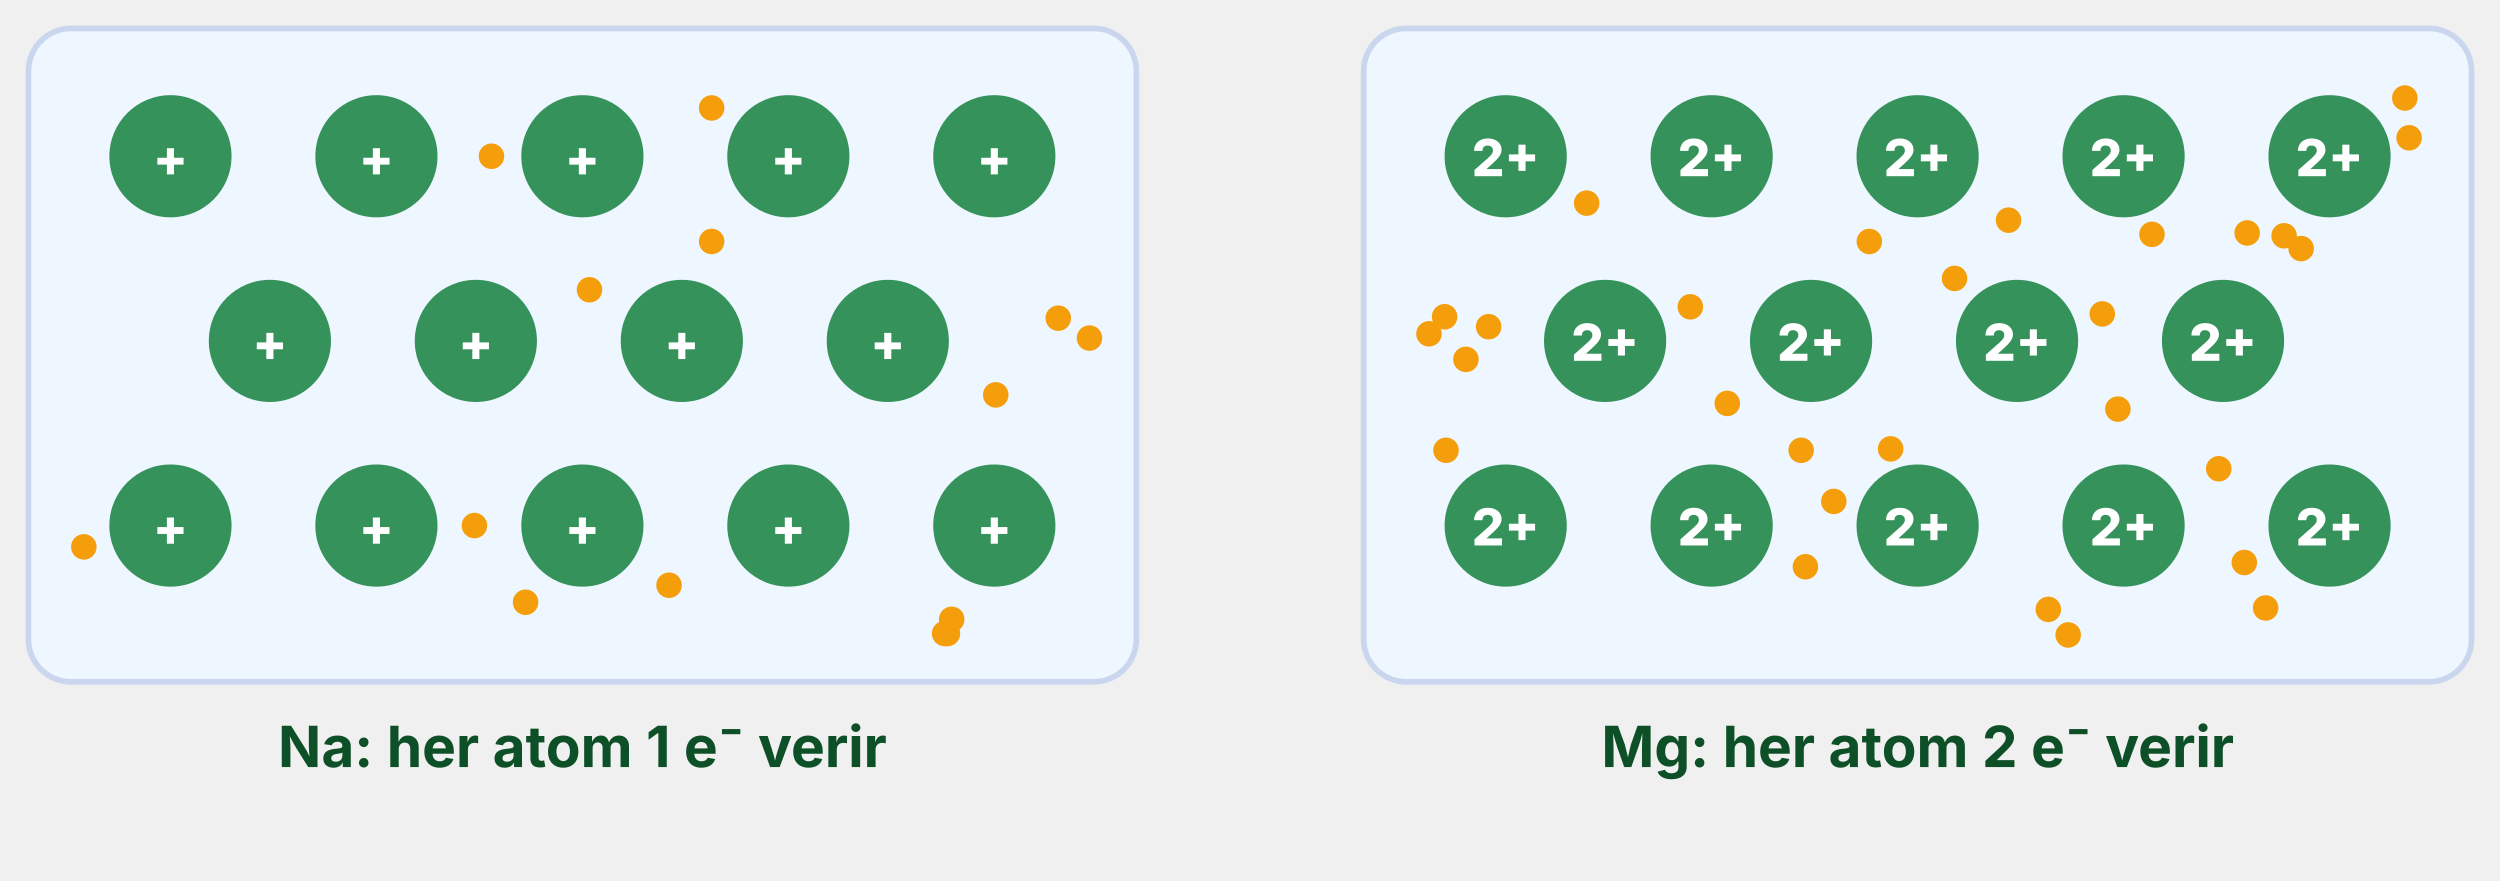
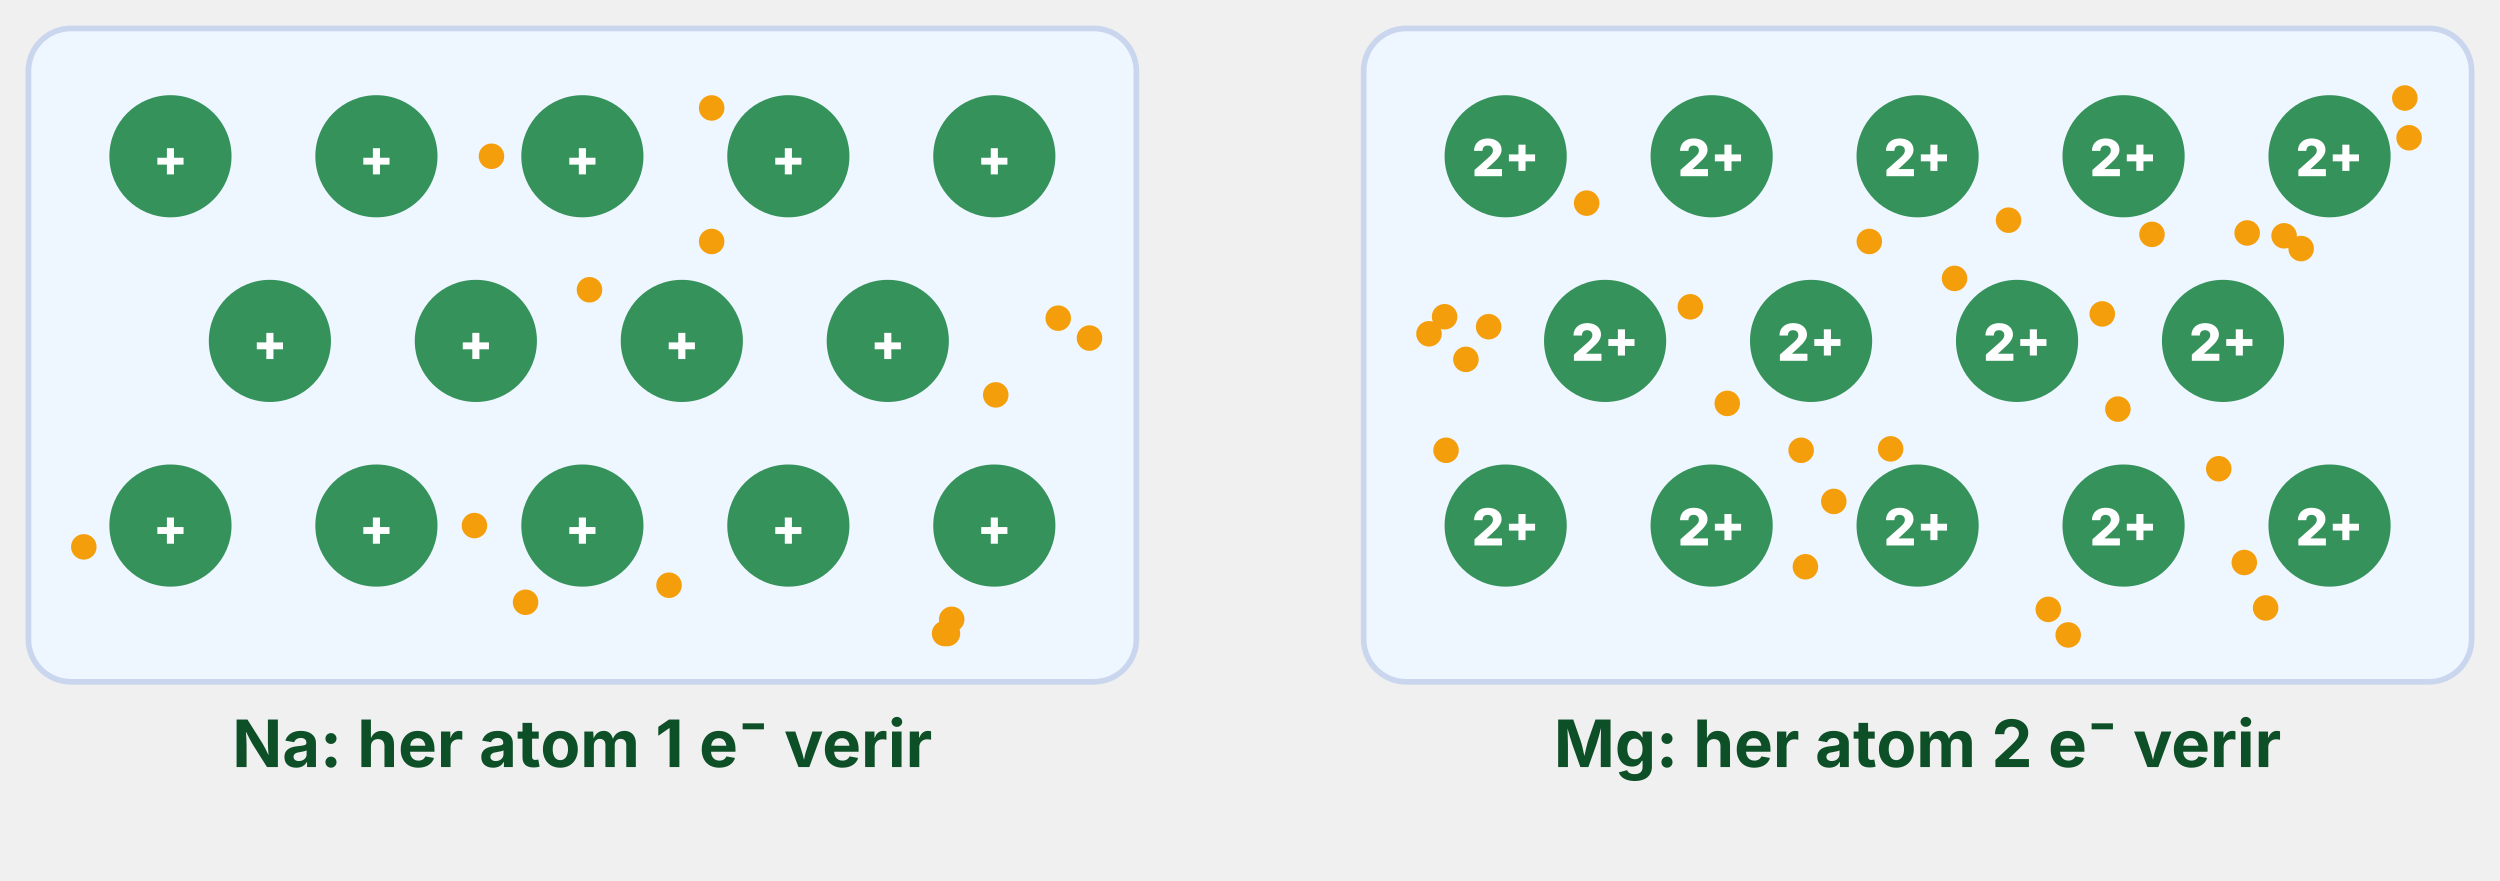
<svg viewBox="0 0 176 62" class="grafik">
  <g font-family="Inter">
    <rect x="2" y="2" width="78" height="46" rx="3" fill="#eef6ff" stroke="#c9d6ee" stroke-width=".4" />
    <circle cx="12.0" cy="11" r="4.3" fill="#15803d" fill-opacity=".85" />
    <text x="12.0" y="12.4" text-anchor="middle" font-size="3.6" font-weight="800" fill="#fff">+</text>
    <circle cx="19.0" cy="24" r="4.3" fill="#15803d" fill-opacity=".85" />
    <text x="19.0" y="25.4" text-anchor="middle" font-size="3.6" font-weight="800" fill="#fff">+</text>
    <circle cx="12.0" cy="37" r="4.3" fill="#15803d" fill-opacity=".85" />
    <text x="12.0" y="38.4" text-anchor="middle" font-size="3.6" font-weight="800" fill="#fff">+</text>
    <circle cx="26.5" cy="11" r="4.3" fill="#15803d" fill-opacity=".85" />
    <text x="26.5" y="12.4" text-anchor="middle" font-size="3.6" font-weight="800" fill="#fff">+</text>
    <circle cx="33.5" cy="24" r="4.3" fill="#15803d" fill-opacity=".85" />
    <text x="33.5" y="25.4" text-anchor="middle" font-size="3.6" font-weight="800" fill="#fff">+</text>
    <circle cx="26.5" cy="37" r="4.3" fill="#15803d" fill-opacity=".85" />
    <text x="26.5" y="38.4" text-anchor="middle" font-size="3.6" font-weight="800" fill="#fff">+</text>
    <circle cx="41.0" cy="11" r="4.3" fill="#15803d" fill-opacity=".85" />
    <text x="41.0" y="12.4" text-anchor="middle" font-size="3.6" font-weight="800" fill="#fff">+</text>
    <circle cx="48.0" cy="24" r="4.3" fill="#15803d" fill-opacity=".85" />
    <text x="48.0" y="25.4" text-anchor="middle" font-size="3.6" font-weight="800" fill="#fff">+</text>
    <circle cx="41.0" cy="37" r="4.3" fill="#15803d" fill-opacity=".85" />
    <text x="41.0" y="38.4" text-anchor="middle" font-size="3.6" font-weight="800" fill="#fff">+</text>
    <circle cx="55.5" cy="11" r="4.3" fill="#15803d" fill-opacity=".85" />
    <text x="55.5" y="12.4" text-anchor="middle" font-size="3.6" font-weight="800" fill="#fff">+</text>
    <circle cx="62.5" cy="24" r="4.3" fill="#15803d" fill-opacity=".85" />
    <text x="62.5" y="25.4" text-anchor="middle" font-size="3.6" font-weight="800" fill="#fff">+</text>
    <circle cx="55.5" cy="37" r="4.3" fill="#15803d" fill-opacity=".85" />
    <text x="55.5" y="38.4" text-anchor="middle" font-size="3.6" font-weight="800" fill="#fff">+</text>
    <circle cx="70.0" cy="11" r="4.3" fill="#15803d" fill-opacity=".85" />
    <text x="70.0" y="12.4" text-anchor="middle" font-size="3.6" font-weight="800" fill="#fff">+</text>
    <circle cx="70.0" cy="37" r="4.3" fill="#15803d" fill-opacity=".85" />
    <text x="70.0" y="38.4" text-anchor="middle" font-size="3.6" font-weight="800" fill="#fff">+</text>
    <circle cx="50.1" cy="7.6" r=".9" fill="#f59e0b" />
    <circle cx="5.9" cy="38.5" r=".9" fill="#f59e0b" />
    <circle cx="76.7" cy="23.8" r=".9" fill="#f59e0b" />
    <circle cx="33.4" cy="37.0" r=".9" fill="#f59e0b" />
    <circle cx="37.0" cy="42.4" r=".9" fill="#f59e0b" />
    <circle cx="74.5" cy="22.4" r=".9" fill="#f59e0b" />
    <circle cx="50.1" cy="17.0" r=".9" fill="#f59e0b" />
    <circle cx="41.5" cy="20.4" r=".9" fill="#f59e0b" />
    <circle cx="47.1" cy="41.2" r=".9" fill="#f59e0b" />
    <circle cx="66.7" cy="44.6" r=".9" fill="#f59e0b" />
    <circle cx="67.0" cy="43.6" r=".9" fill="#f59e0b" />
    <circle cx="70.1" cy="27.8" r=".9" fill="#f59e0b" />
    <circle cx="66.5" cy="44.6" r=".9" fill="#f59e0b" />
    <circle cx="34.6" cy="11.0" r=".9" fill="#f59e0b" />
-     <text x="41" y="54" text-anchor="middle" font-size="4" font-weight="700" fill="#0d4f26">Na: her atom 1 e⁻ verir</text>
+     <text x="41" y="54" text-anchor="middle" font-size="4.6" font-weight="700" fill="#0d4f26">Na: her atom 1 e⁻ verir</text>
    <rect x="96" y="2" width="78" height="46" rx="3" fill="#eef6ff" stroke="#c9d6ee" stroke-width=".4" />
    <circle cx="106.0" cy="11" r="4.3" fill="#15803d" fill-opacity=".85" />
    <text x="106.0" y="12.4" text-anchor="middle" font-size="3.6" font-weight="800" fill="#fff">2+</text>
    <circle cx="113.0" cy="24" r="4.3" fill="#15803d" fill-opacity=".85" />
    <text x="113.0" y="25.4" text-anchor="middle" font-size="3.6" font-weight="800" fill="#fff">2+</text>
    <circle cx="106.0" cy="37" r="4.3" fill="#15803d" fill-opacity=".85" />
    <text x="106.0" y="38.4" text-anchor="middle" font-size="3.6" font-weight="800" fill="#fff">2+</text>
    <circle cx="120.5" cy="11" r="4.3" fill="#15803d" fill-opacity=".85" />
    <text x="120.5" y="12.4" text-anchor="middle" font-size="3.6" font-weight="800" fill="#fff">2+</text>
    <circle cx="127.5" cy="24" r="4.3" fill="#15803d" fill-opacity=".85" />
    <text x="127.5" y="25.4" text-anchor="middle" font-size="3.6" font-weight="800" fill="#fff">2+</text>
    <circle cx="120.5" cy="37" r="4.3" fill="#15803d" fill-opacity=".85" />
    <text x="120.5" y="38.4" text-anchor="middle" font-size="3.6" font-weight="800" fill="#fff">2+</text>
    <circle cx="135.0" cy="11" r="4.3" fill="#15803d" fill-opacity=".85" />
    <text x="135.0" y="12.4" text-anchor="middle" font-size="3.6" font-weight="800" fill="#fff">2+</text>
    <circle cx="142.0" cy="24" r="4.3" fill="#15803d" fill-opacity=".85" />
    <text x="142.0" y="25.4" text-anchor="middle" font-size="3.6" font-weight="800" fill="#fff">2+</text>
    <circle cx="135.0" cy="37" r="4.3" fill="#15803d" fill-opacity=".85" />
    <text x="135.0" y="38.4" text-anchor="middle" font-size="3.6" font-weight="800" fill="#fff">2+</text>
    <circle cx="149.5" cy="11" r="4.3" fill="#15803d" fill-opacity=".85" />
    <text x="149.5" y="12.4" text-anchor="middle" font-size="3.6" font-weight="800" fill="#fff">2+</text>
    <circle cx="156.5" cy="24" r="4.3" fill="#15803d" fill-opacity=".85" />
    <text x="156.5" y="25.4" text-anchor="middle" font-size="3.6" font-weight="800" fill="#fff">2+</text>
    <circle cx="149.5" cy="37" r="4.3" fill="#15803d" fill-opacity=".85" />
    <text x="149.5" y="38.4" text-anchor="middle" font-size="3.6" font-weight="800" fill="#fff">2+</text>
    <circle cx="164.0" cy="11" r="4.3" fill="#15803d" fill-opacity=".85" />
    <text x="164.0" y="12.4" text-anchor="middle" font-size="3.6" font-weight="800" fill="#fff">2+</text>
    <circle cx="164.0" cy="37" r="4.3" fill="#15803d" fill-opacity=".85" />
    <text x="164.0" y="38.4" text-anchor="middle" font-size="3.6" font-weight="800" fill="#fff">2+</text>
    <circle cx="137.6" cy="19.6" r=".9" fill="#f59e0b" />
    <circle cx="103.2" cy="25.3" r=".9" fill="#f59e0b" />
    <circle cx="101.7" cy="22.3" r=".9" fill="#f59e0b" />
    <circle cx="144.2" cy="42.9" r=".9" fill="#f59e0b" />
    <circle cx="169.3" cy="6.9" r=".9" fill="#f59e0b" />
    <circle cx="160.8" cy="16.6" r=".9" fill="#f59e0b" />
    <circle cx="148.0" cy="22.1" r=".9" fill="#f59e0b" />
    <circle cx="121.6" cy="28.4" r=".9" fill="#f59e0b" />
    <circle cx="131.6" cy="17.0" r=".9" fill="#f59e0b" />
    <circle cx="156.2" cy="33.0" r=".9" fill="#f59e0b" />
    <circle cx="151.5" cy="16.5" r=".9" fill="#f59e0b" />
    <circle cx="169.6" cy="9.7" r=".9" fill="#f59e0b" />
    <circle cx="129.1" cy="35.3" r=".9" fill="#f59e0b" />
    <circle cx="101.8" cy="31.7" r=".9" fill="#f59e0b" />
    <circle cx="162.0" cy="17.5" r=".9" fill="#f59e0b" />
    <circle cx="149.1" cy="28.8" r=".9" fill="#f59e0b" />
    <circle cx="159.5" cy="42.8" r=".9" fill="#f59e0b" />
    <circle cx="133.1" cy="31.6" r=".9" fill="#f59e0b" />
    <circle cx="145.6" cy="44.7" r=".9" fill="#f59e0b" />
    <circle cx="158.2" cy="16.4" r=".9" fill="#f59e0b" />
    <circle cx="126.8" cy="31.7" r=".9" fill="#f59e0b" />
    <circle cx="100.6" cy="23.5" r=".9" fill="#f59e0b" />
    <circle cx="127.1" cy="39.9" r=".9" fill="#f59e0b" />
    <circle cx="104.8" cy="23.0" r=".9" fill="#f59e0b" />
    <circle cx="158.0" cy="39.6" r=".9" fill="#f59e0b" />
    <circle cx="119.0" cy="21.6" r=".9" fill="#f59e0b" />
    <circle cx="111.7" cy="14.3" r=".9" fill="#f59e0b" />
    <circle cx="141.4" cy="15.5" r=".9" fill="#f59e0b" />
-     <text x="135" y="54" text-anchor="middle" font-size="4" font-weight="700" fill="#0d4f26">Mg: her atom 2 e⁻ verir</text>
+     <text x="135" y="54" text-anchor="middle" font-size="4.6" font-weight="700" fill="#0d4f26">Mg: her atom 2 e⁻ verir</text>
  </g>
</svg>
